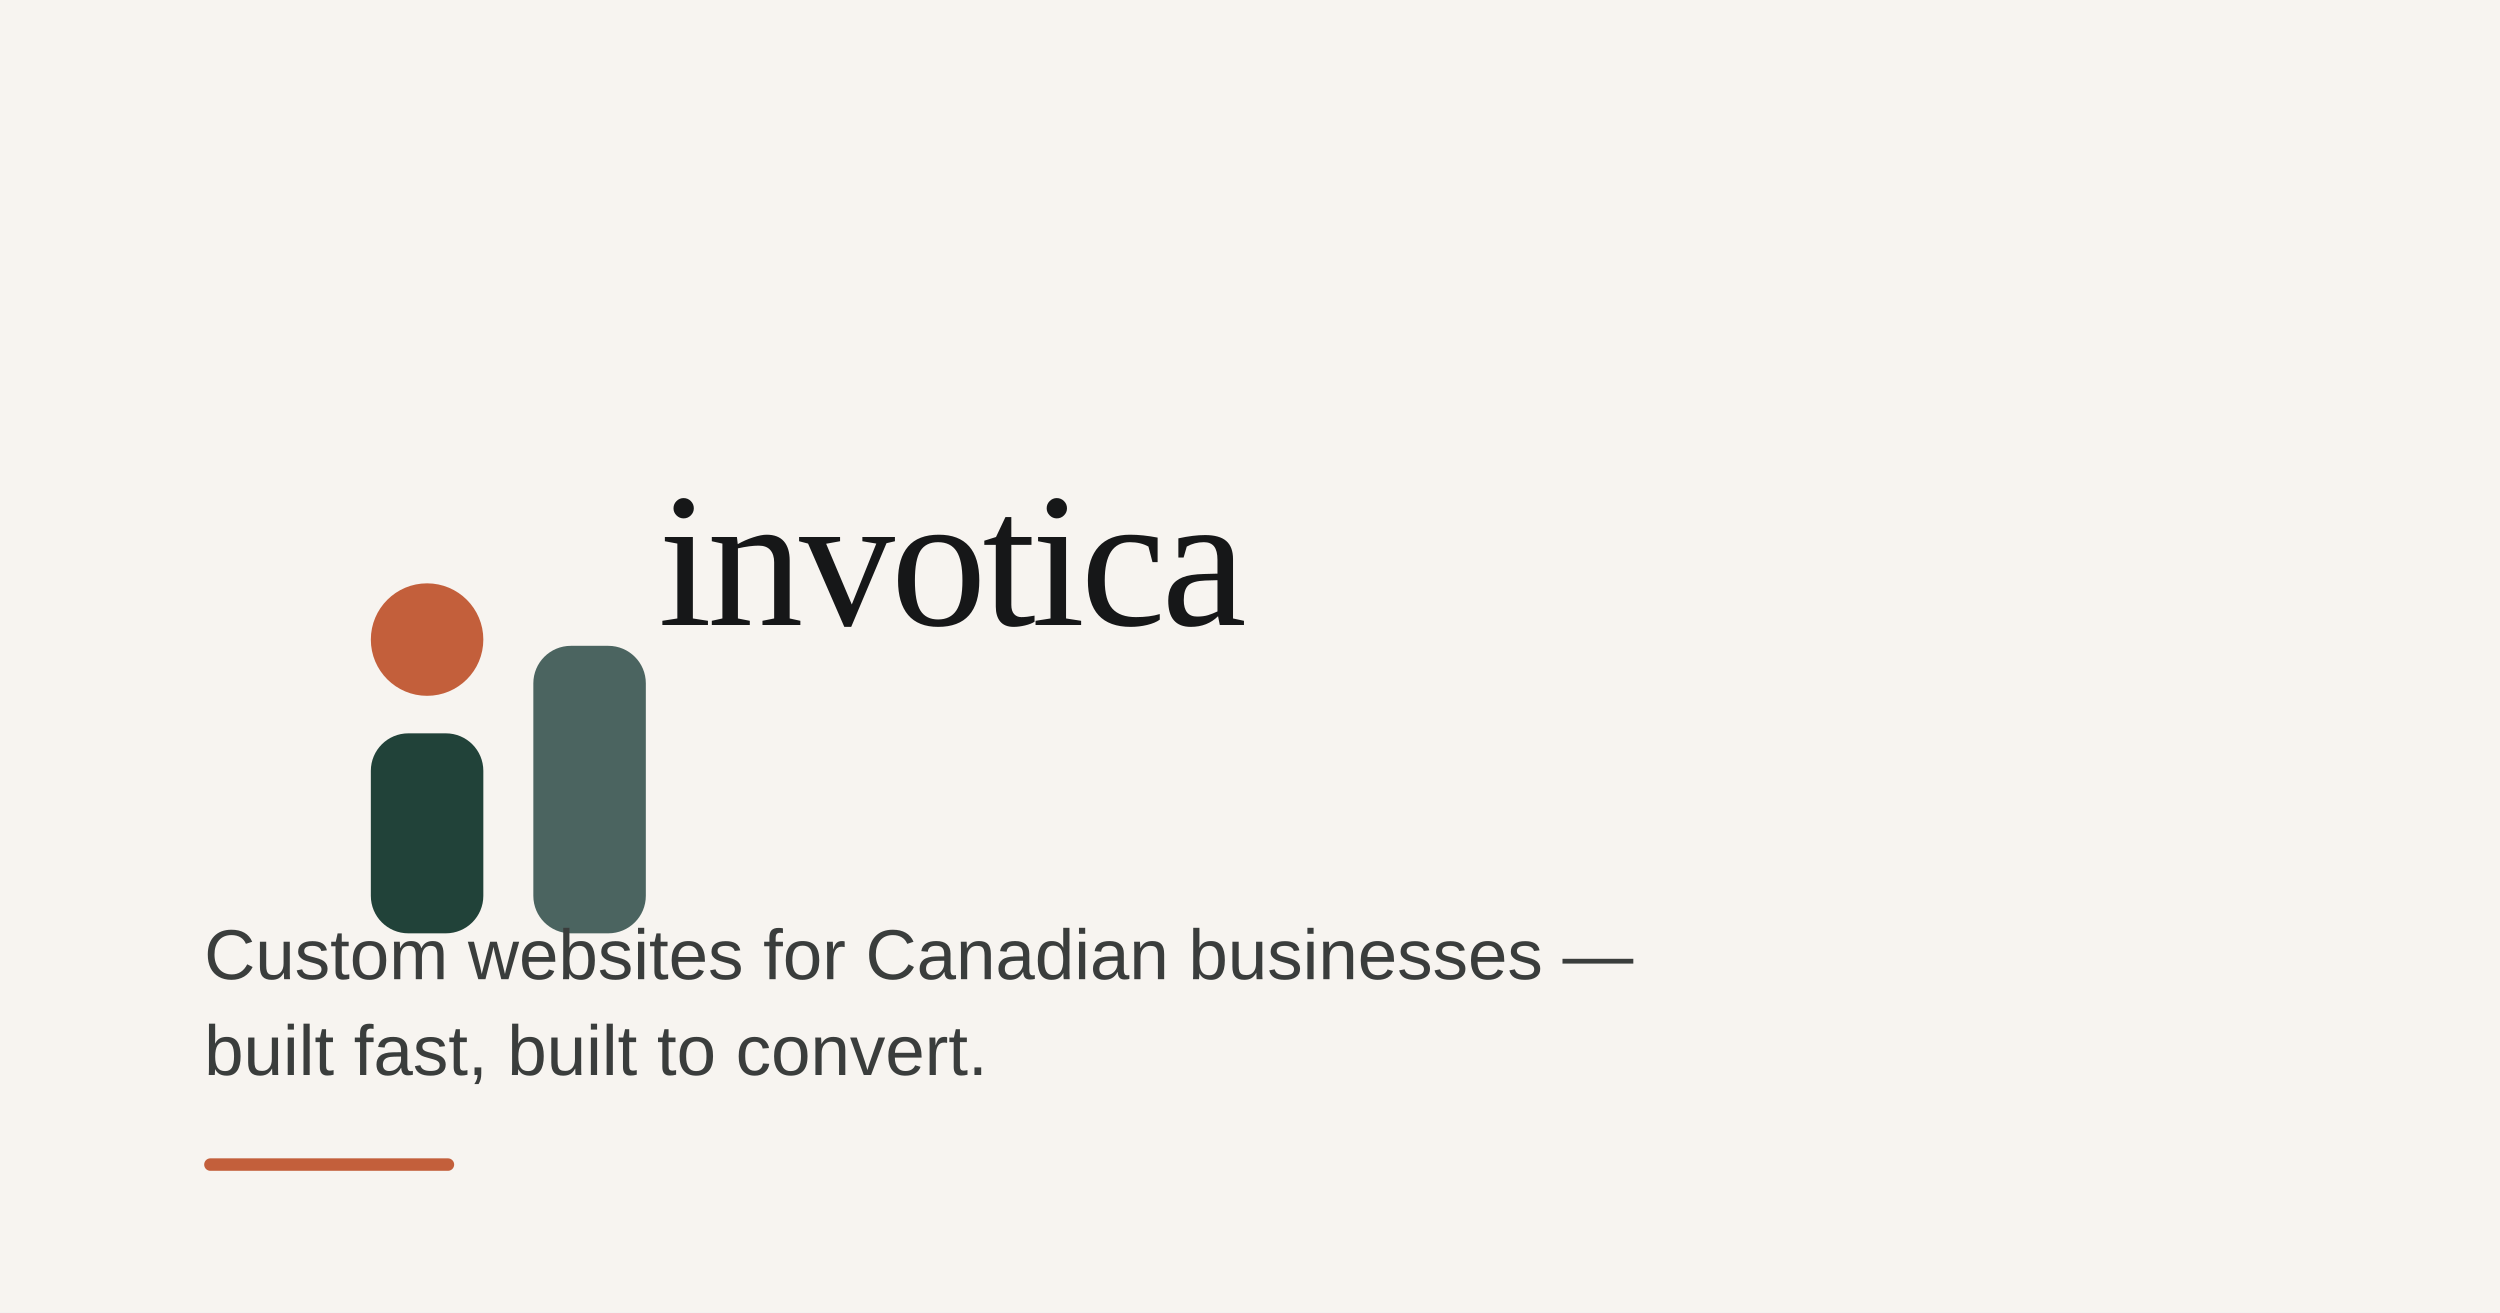
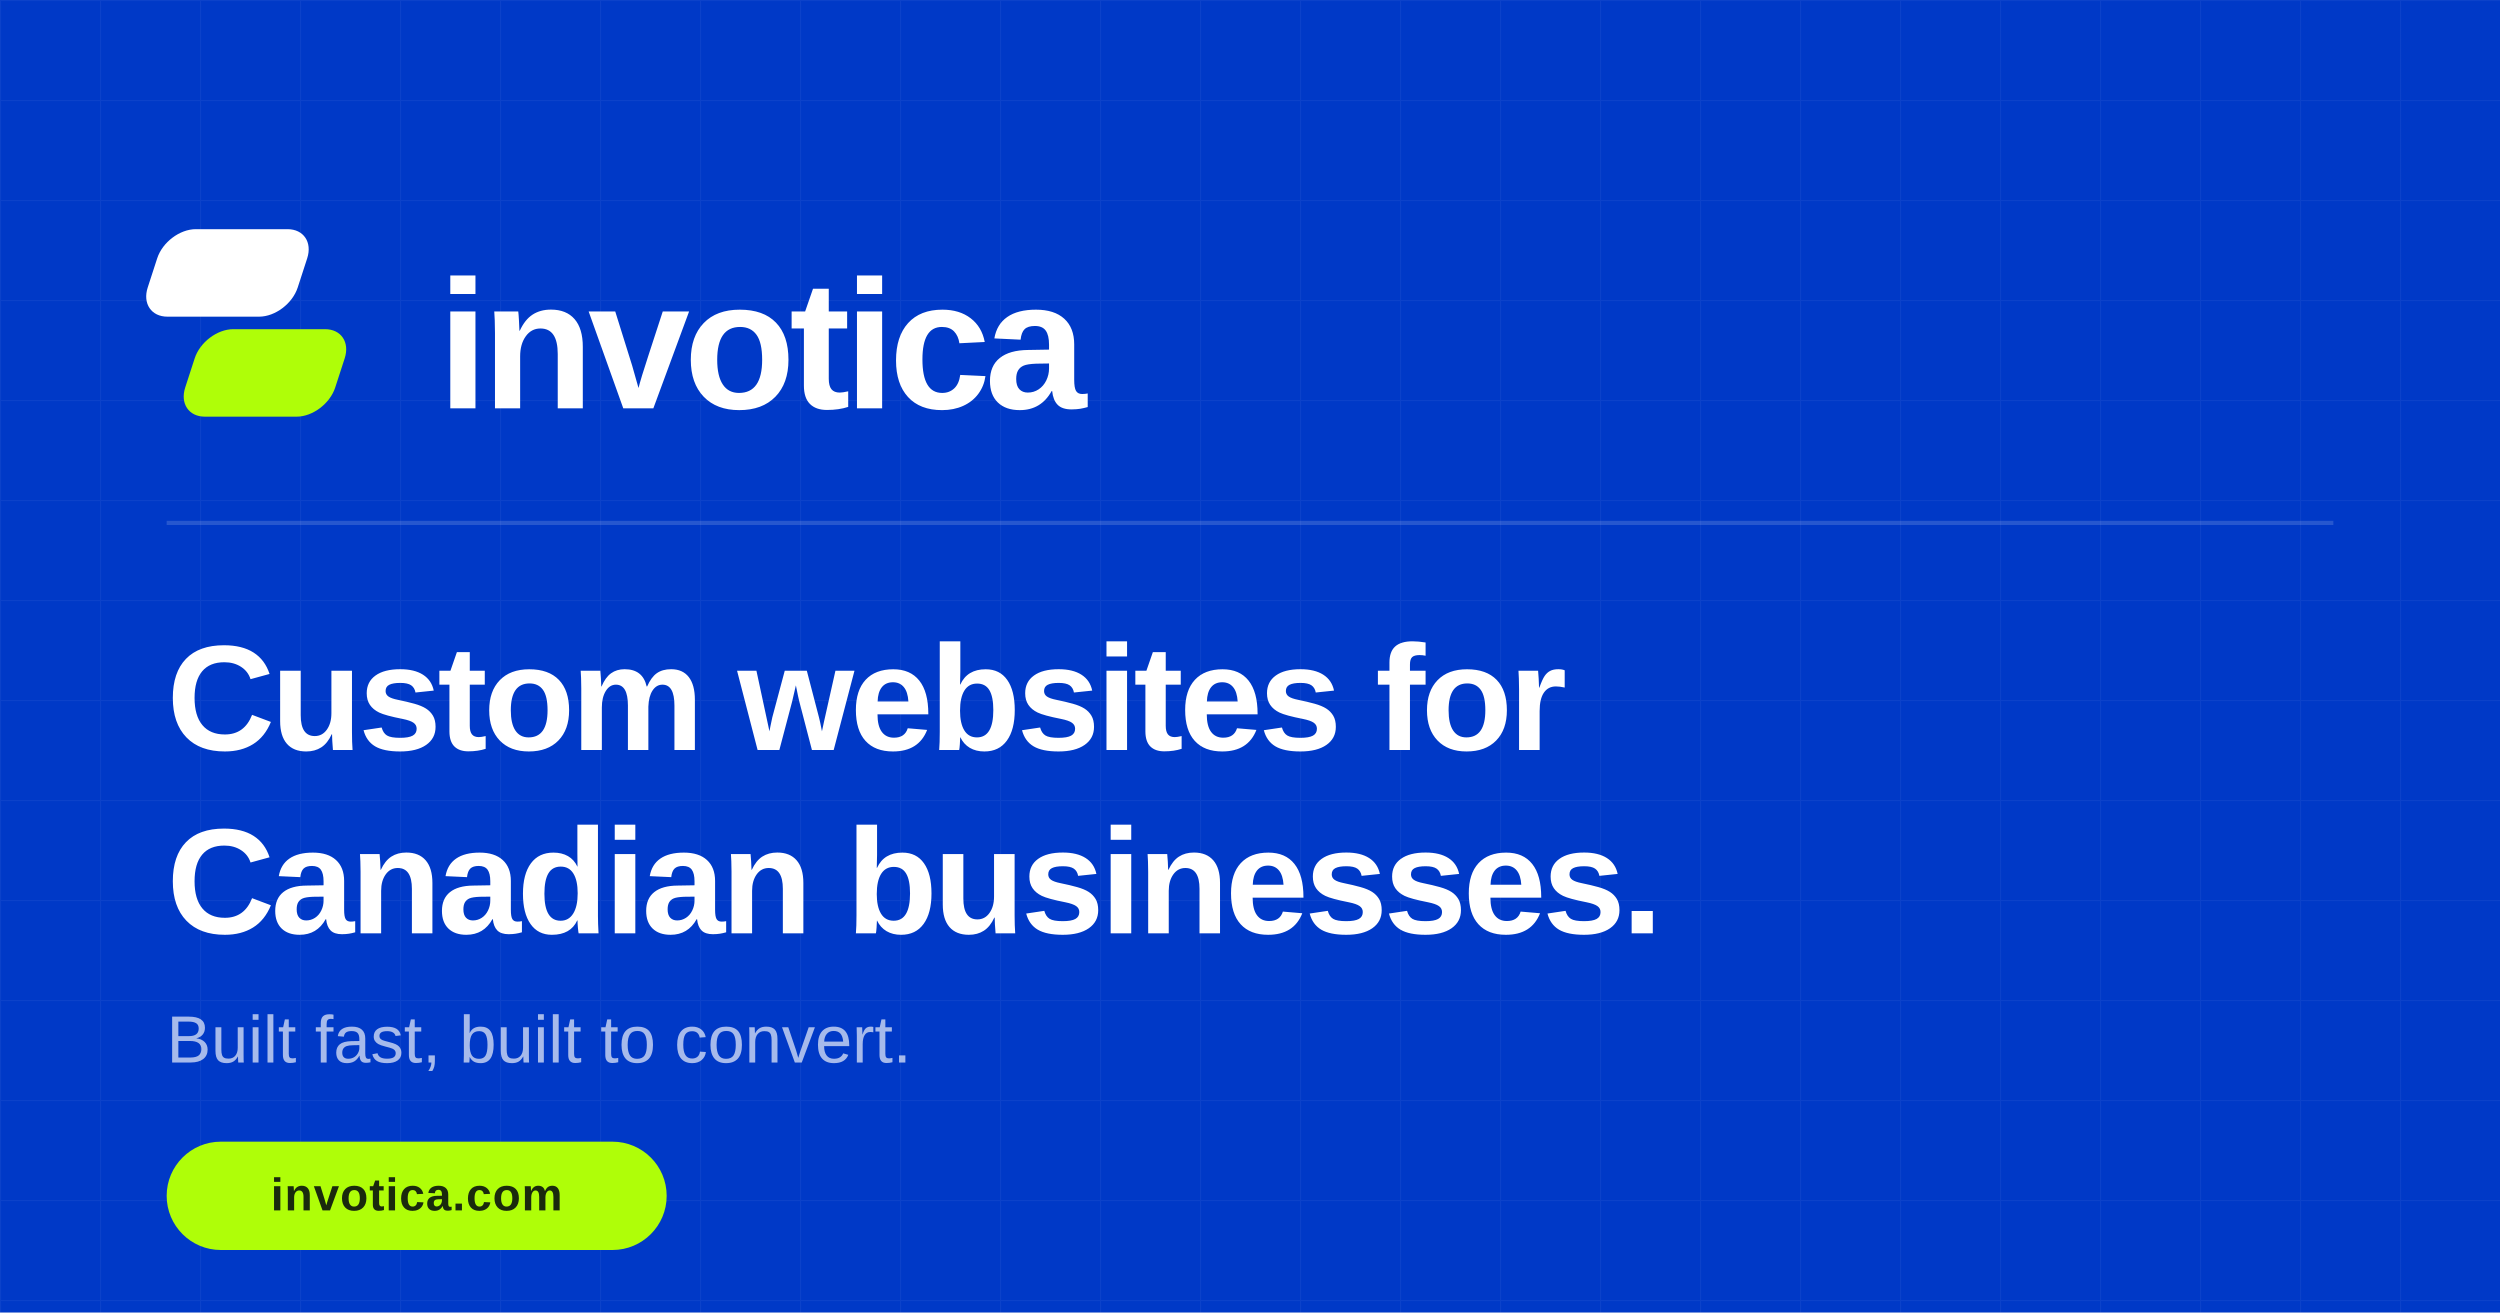
- <svg xmlns="http://www.w3.org/2000/svg" width="1200" height="630" viewBox="0 0 1200 630" role="img" aria-label="Invotica">
-   <rect width="1200" height="630" fill="#f7f4f0" />
-   <g transform="translate(96 250)">
-     <rect x="160" y="60" width="54" height="138" rx="18" fill="#4b6460" />
-     <rect x="82" y="102" width="54" height="96" rx="18" fill="#214239" />
-     <circle cx="109" cy="57" r="27" fill="#c35f3b" />
+ <svg xmlns="http://www.w3.org/2000/svg" width="1200" height="630" viewBox="0 0 1200 630" role="img" aria-label="Invotica — Custom websites for Canadian businesses">
+   <rect width="1200" height="630" fill="#0039C7" />
+   <defs>
+     <pattern id="grid" width="48" height="48" patternUnits="userSpaceOnUse">
+       <path d="M 48 0 L 0 0 0 48" fill="none" stroke="rgba(255,255,255,0.05)" stroke-width="1" />
+     </pattern>
+   </defs>
+   <rect width="1200" height="630" fill="url(#grid)" />
+   <g transform="translate(80,110) skewX(-18)">
+     <rect width="72" height="42" rx="14" fill="#ffffff" />
  </g>
-   <text x="316" y="300" font-family="Georgia, 'Times New Roman', serif" font-size="92" font-weight="500" fill="#161718" letter-spacing="-2">invotica</text>
-   <text x="98" y="470" font-family="Arial, sans-serif" font-size="34" fill="#3a3d3c">Custom websites for Canadian businesses —</text>
-   <text x="98" y="516" font-family="Arial, sans-serif" font-size="34" fill="#3a3d3c">built fast, built to convert.</text>
-   <rect x="98" y="556" width="120" height="6" rx="3" fill="#c35f3b" />
+   <g transform="translate(98,158) skewX(-18)">
+     <rect width="72" height="42" rx="14" fill="#AFFE08" />
+   </g>
+   <text x="210" y="196" font-family="Arial, Helvetica, sans-serif" font-size="88" font-weight="800" fill="#ffffff" letter-spacing="-3">invotica</text>
+   <rect x="80" y="250" width="1040" height="2" fill="rgba(255,255,255,0.15)" />
+   <text x="80" y="360" font-family="Arial, Helvetica, sans-serif" font-size="72" font-weight="700" fill="#ffffff" letter-spacing="-2">Custom websites for</text>
+   <text x="80" y="448" font-family="Arial, Helvetica, sans-serif" font-size="72" font-weight="700" fill="#ffffff" letter-spacing="-2">Canadian businesses.</text>
+   <text x="80" y="510" font-family="Arial, Helvetica, sans-serif" font-size="32" fill="rgba(255,255,255,0.65)">Built fast, built to convert.</text>
+   <rect x="80" y="548" width="240" height="52" rx="26" fill="#AFFE08" />
+   <text x="200" y="581" font-family="Arial, Helvetica, sans-serif" font-size="22" font-weight="700" fill="#1a2a0d" text-anchor="middle" letter-spacing="0.5">invotica.com</text>
</svg>
